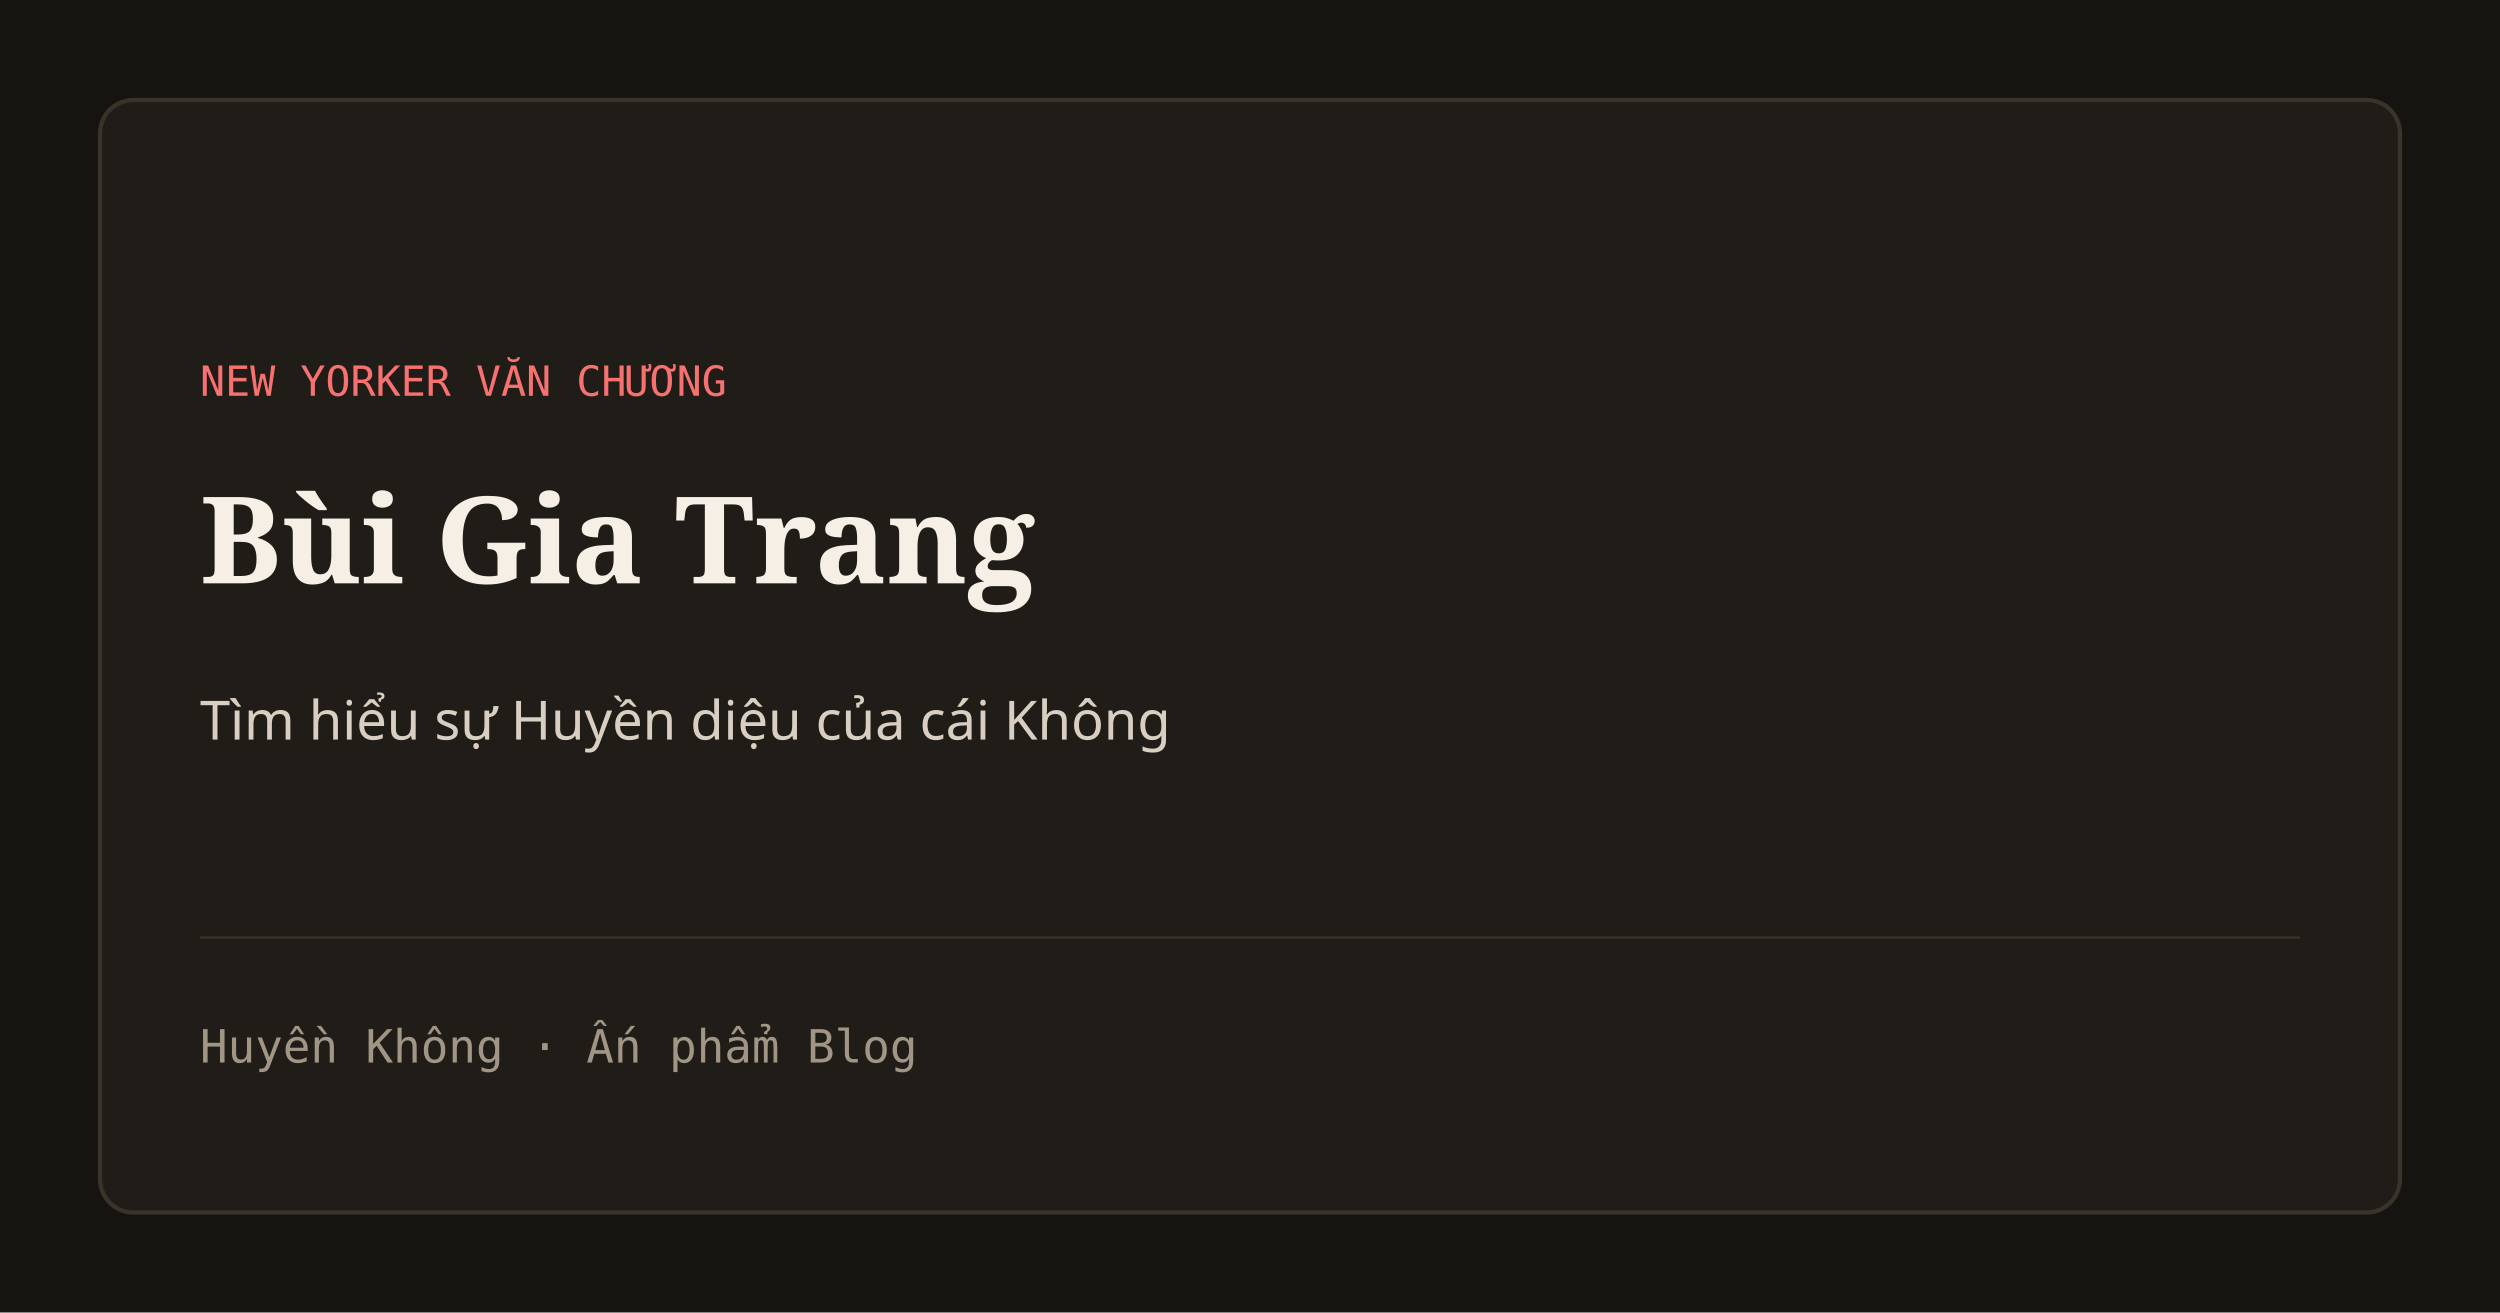
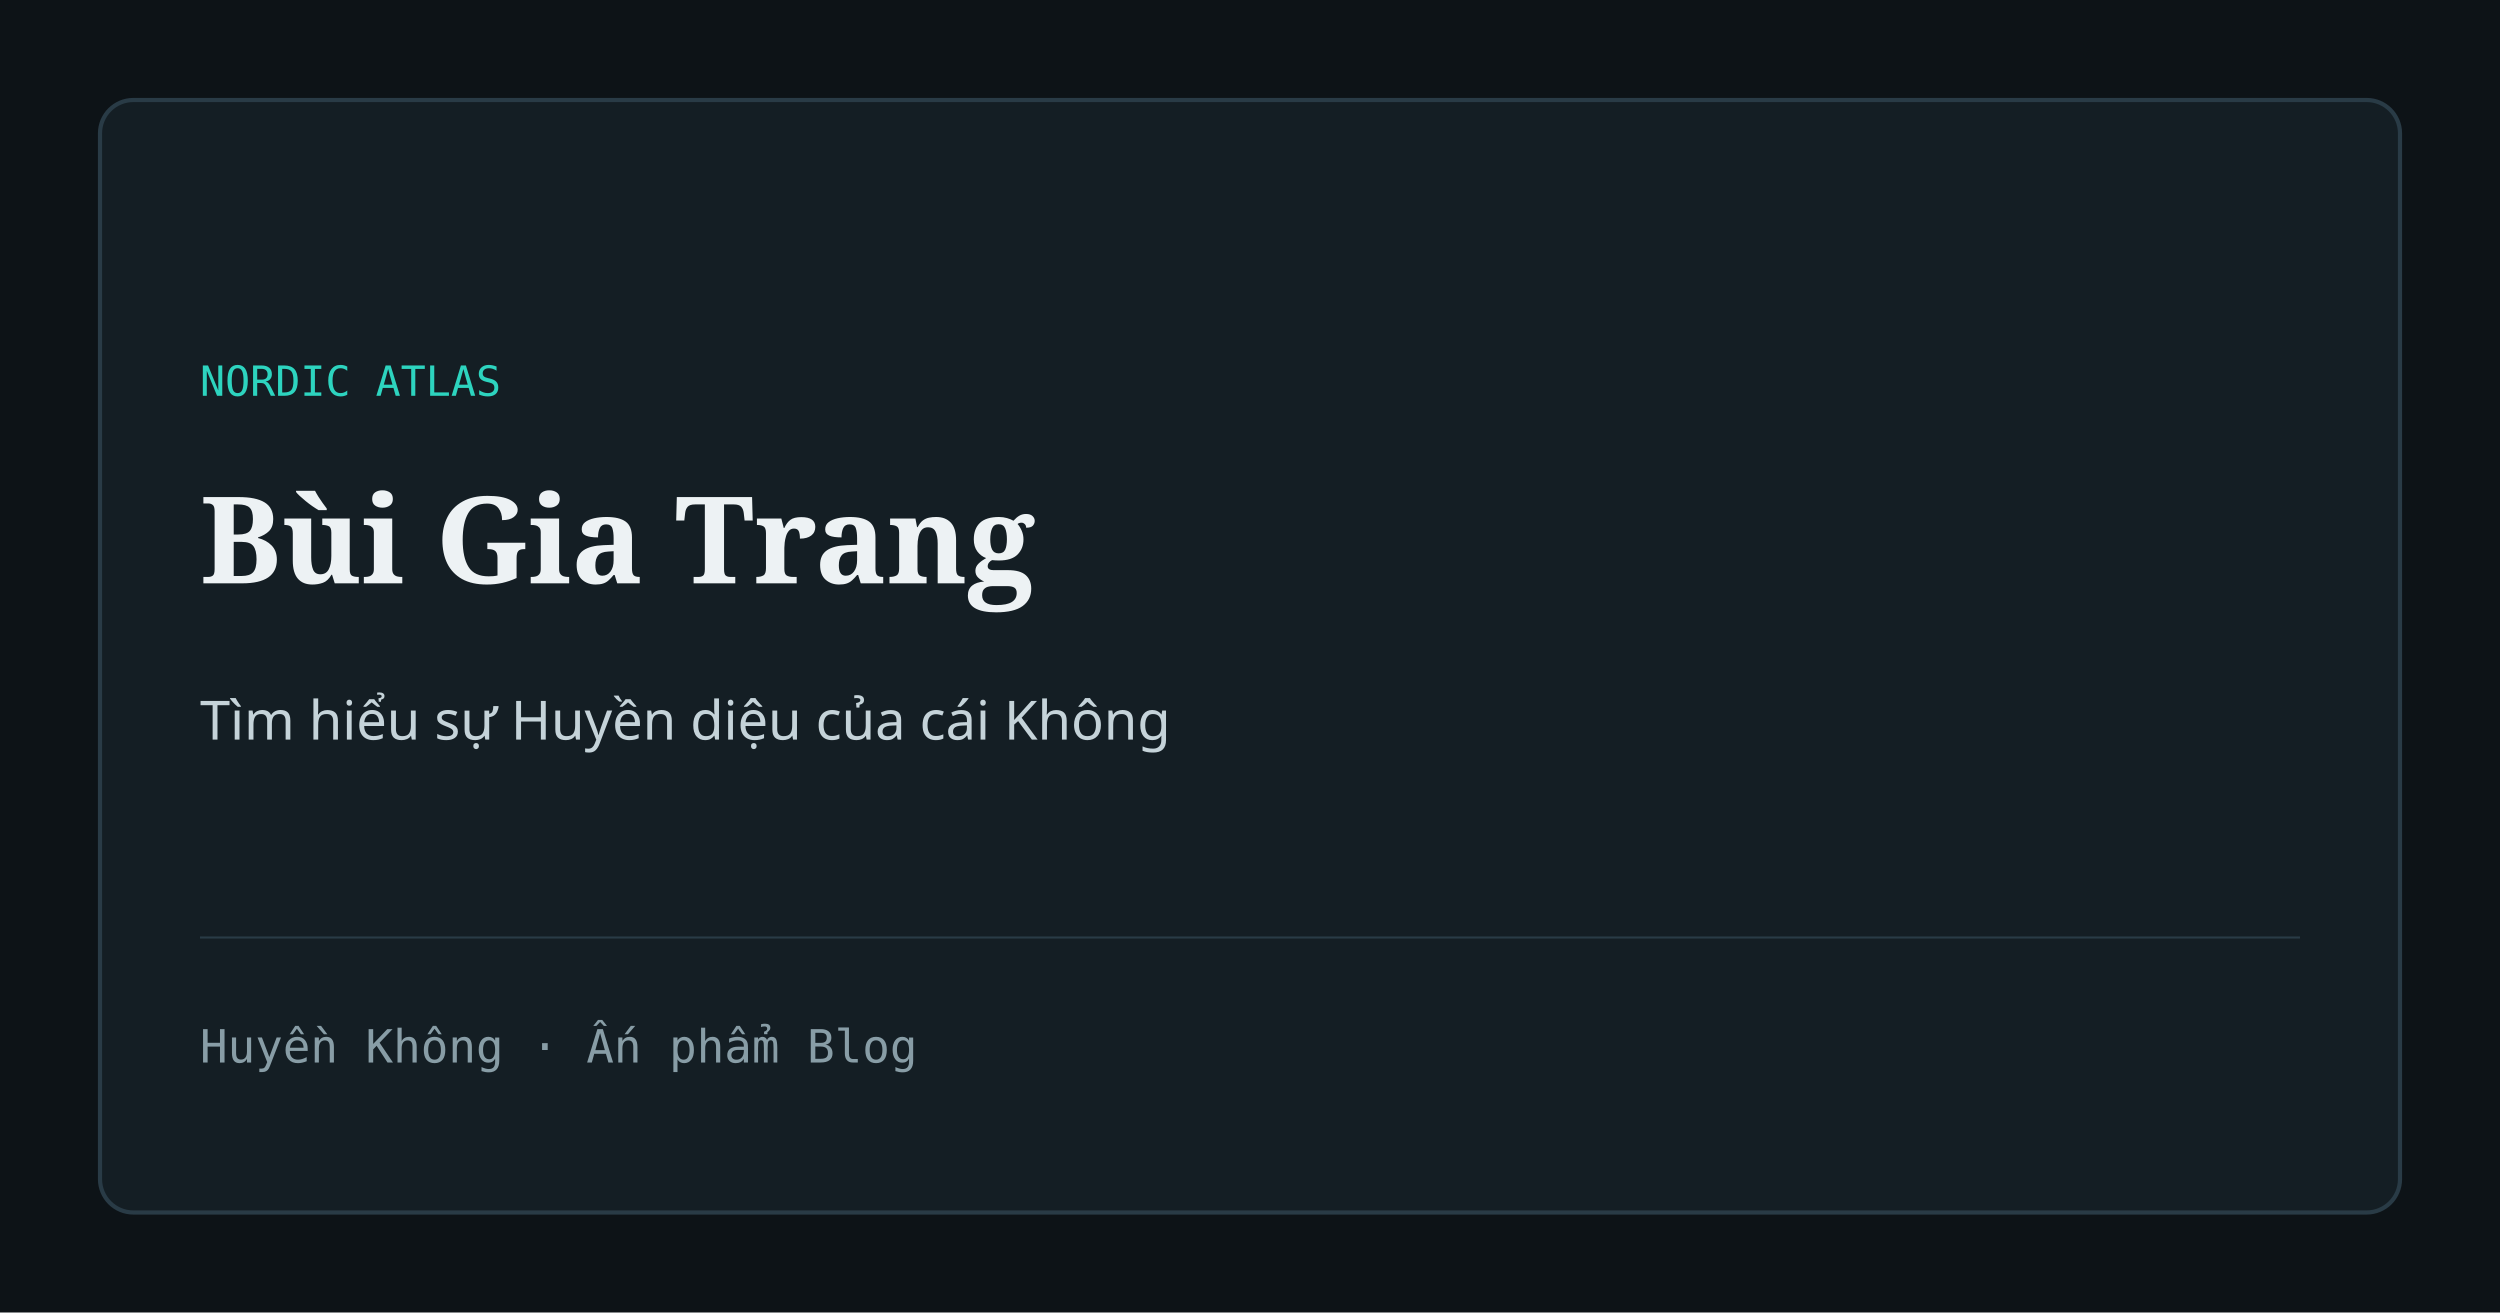
<svg xmlns="http://www.w3.org/2000/svg" width="1200" height="630" viewBox="0 0 1200 630" fill="none">
-   <rect width="1200" height="630" fill="#161411" />
-   <rect x="48" y="48" width="1104" height="534" rx="16" fill="#201D18" stroke="#3A332A" stroke-width="2" />
-   <text x="96" y="190" font-family="monospace" font-size="20" fill="#F87171">NEW YORKER VĂN CHƯƠNG</text>
-   <text x="96" y="280" font-family="Georgia, serif" font-weight="700" font-size="58" fill="#F5EFE6">Bùi Gia Trang</text>
-   <text x="96" y="355" font-family="sans-serif" font-size="26" fill="#D8CFC2">Tìm hiểu sự Huyền diệu của cái Không</text>
-   <line x1="96" y1="450" x2="1104" y2="450" stroke="#3A332A" stroke-width="1" />
-   <text x="96" y="510" font-family="monospace" font-size="22" fill="#A19585">Huyền Không · Ấn phẩm Blog</text>
+   <rect width="1200" height="630" fill="#0D1317" />
+   <rect x="48" y="48" width="1104" height="534" rx="16" fill="#141E24" stroke="#293B46" stroke-width="2" />
+   <text x="96" y="190" font-family="monospace" font-size="20" fill="#2DD4BF">NORDIC ATLAS</text>
+   <text x="96" y="280" font-family="Georgia, serif" font-weight="700" font-size="58" fill="#EDF2F4">Bùi Gia Trang</text>
+   <text x="96" y="355" font-family="sans-serif" font-size="26" fill="#C5D3D9">Tìm hiểu sự Huyền diệu của cái Không</text>
+   <line x1="96" y1="450" x2="1104" y2="450" stroke="#293B46" stroke-width="1" />
+   <text x="96" y="510" font-family="monospace" font-size="22" fill="#889DA6">Huyền Không · Ấn phẩm Blog</text>
</svg>
